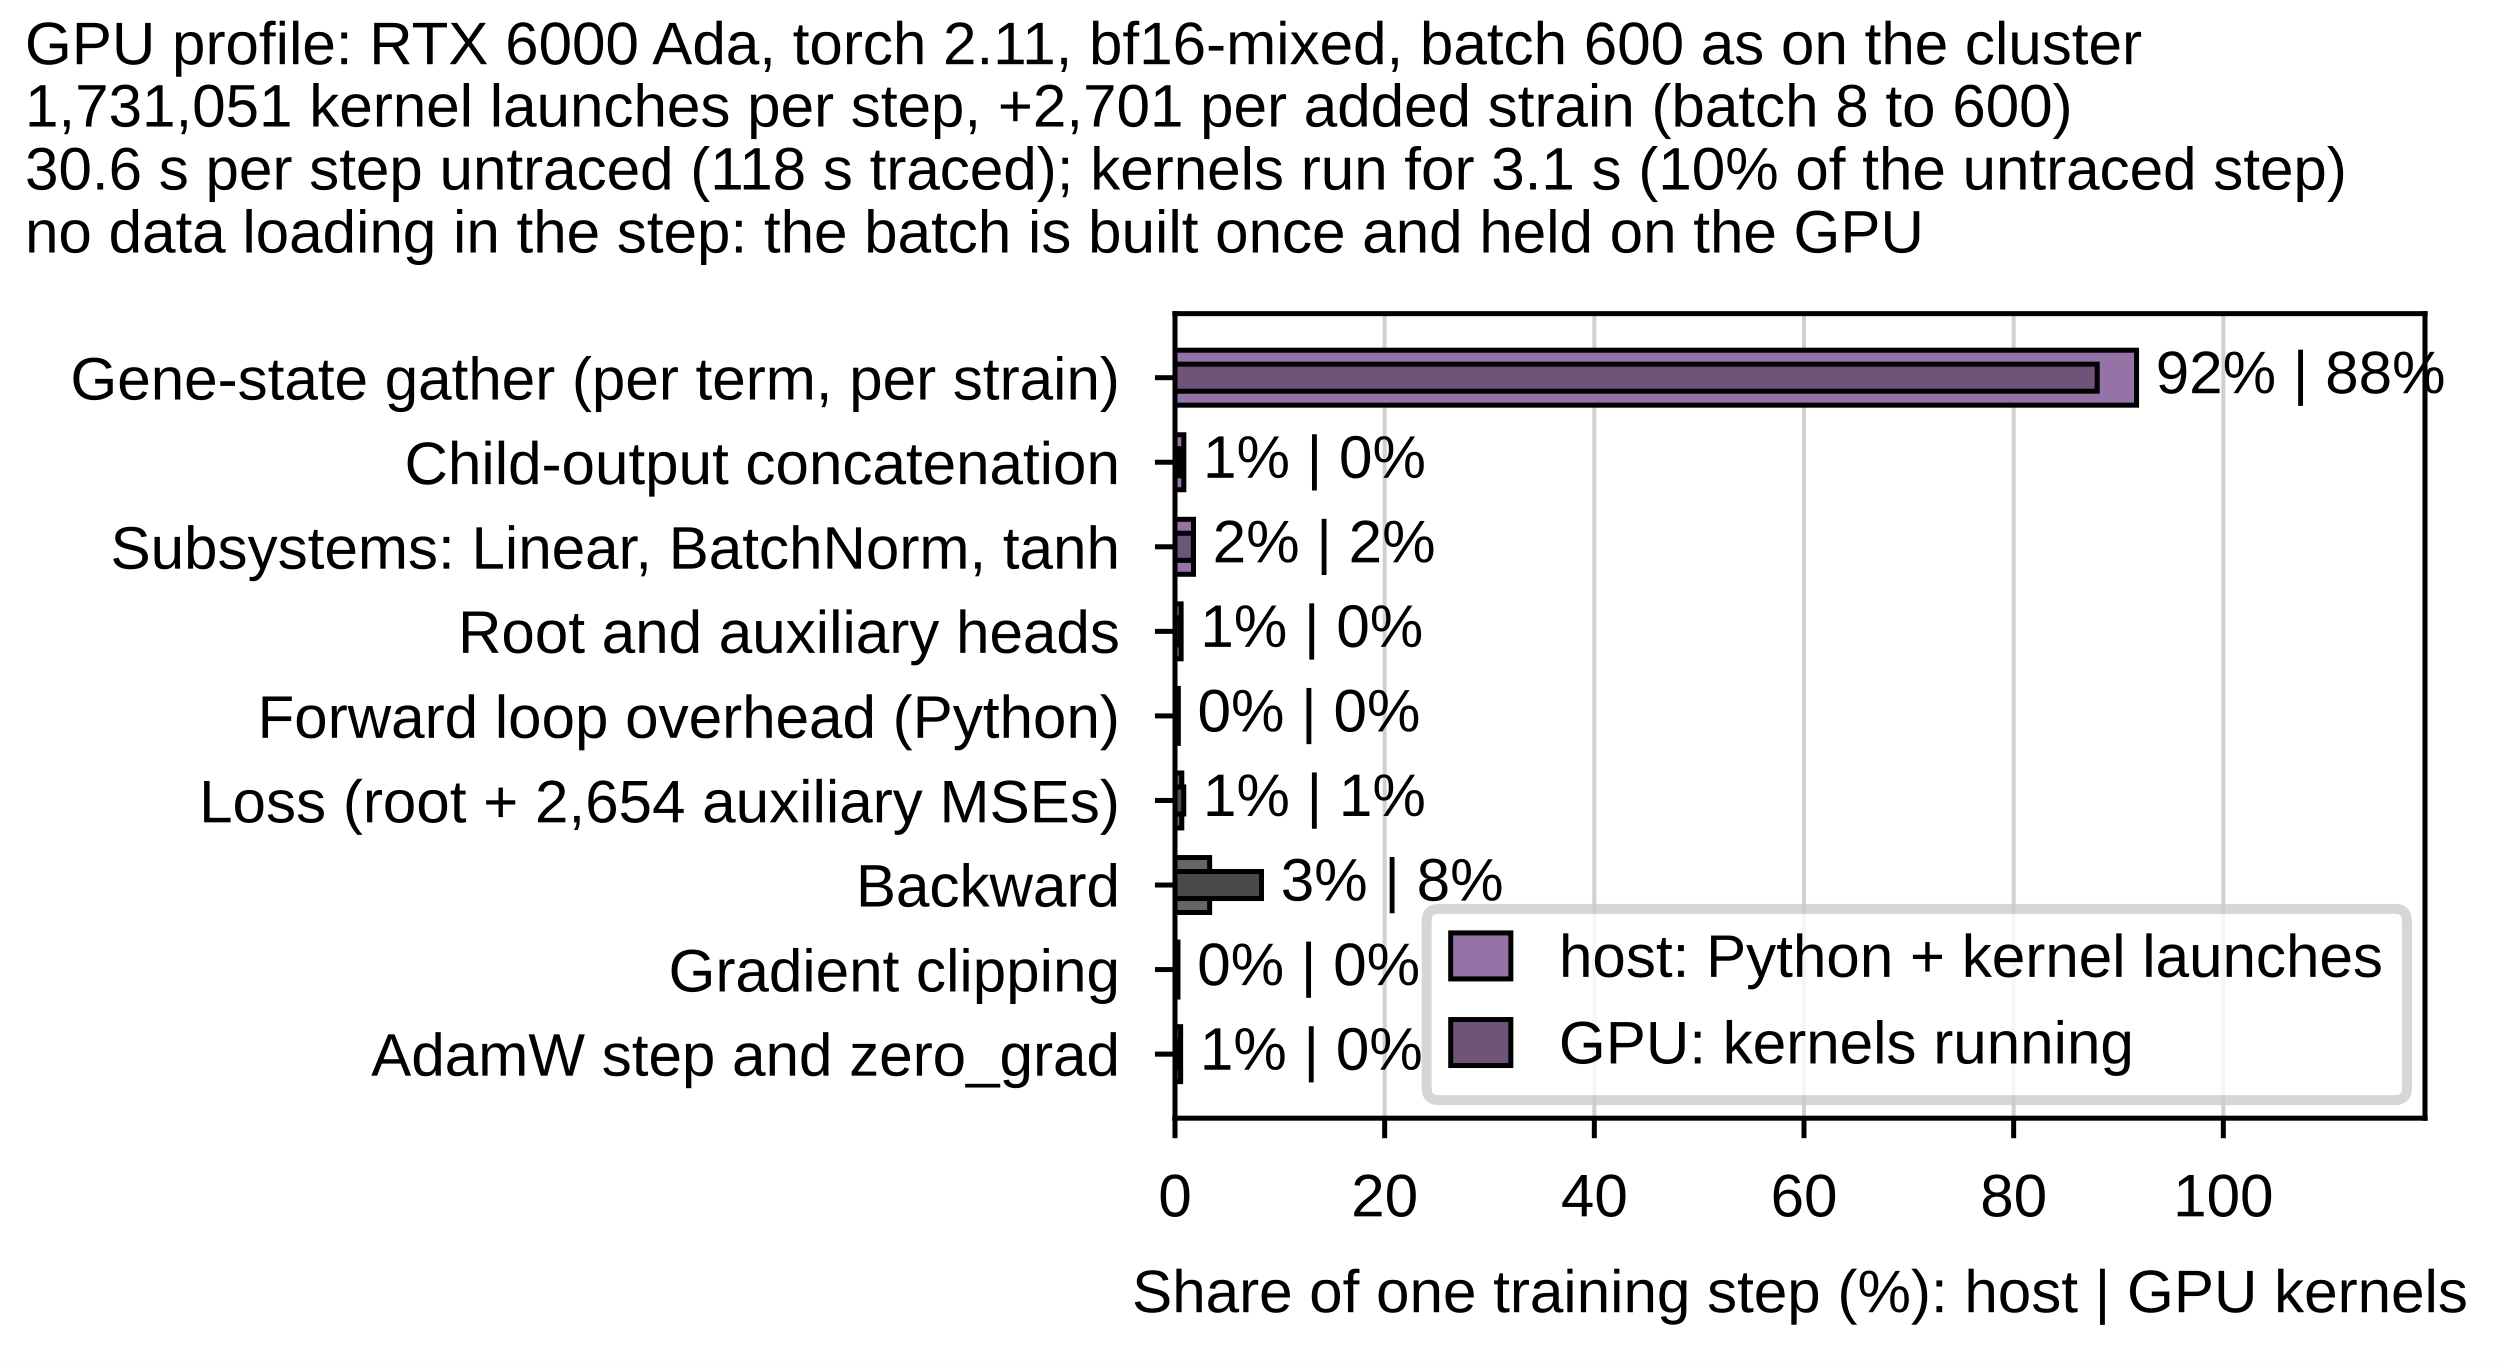
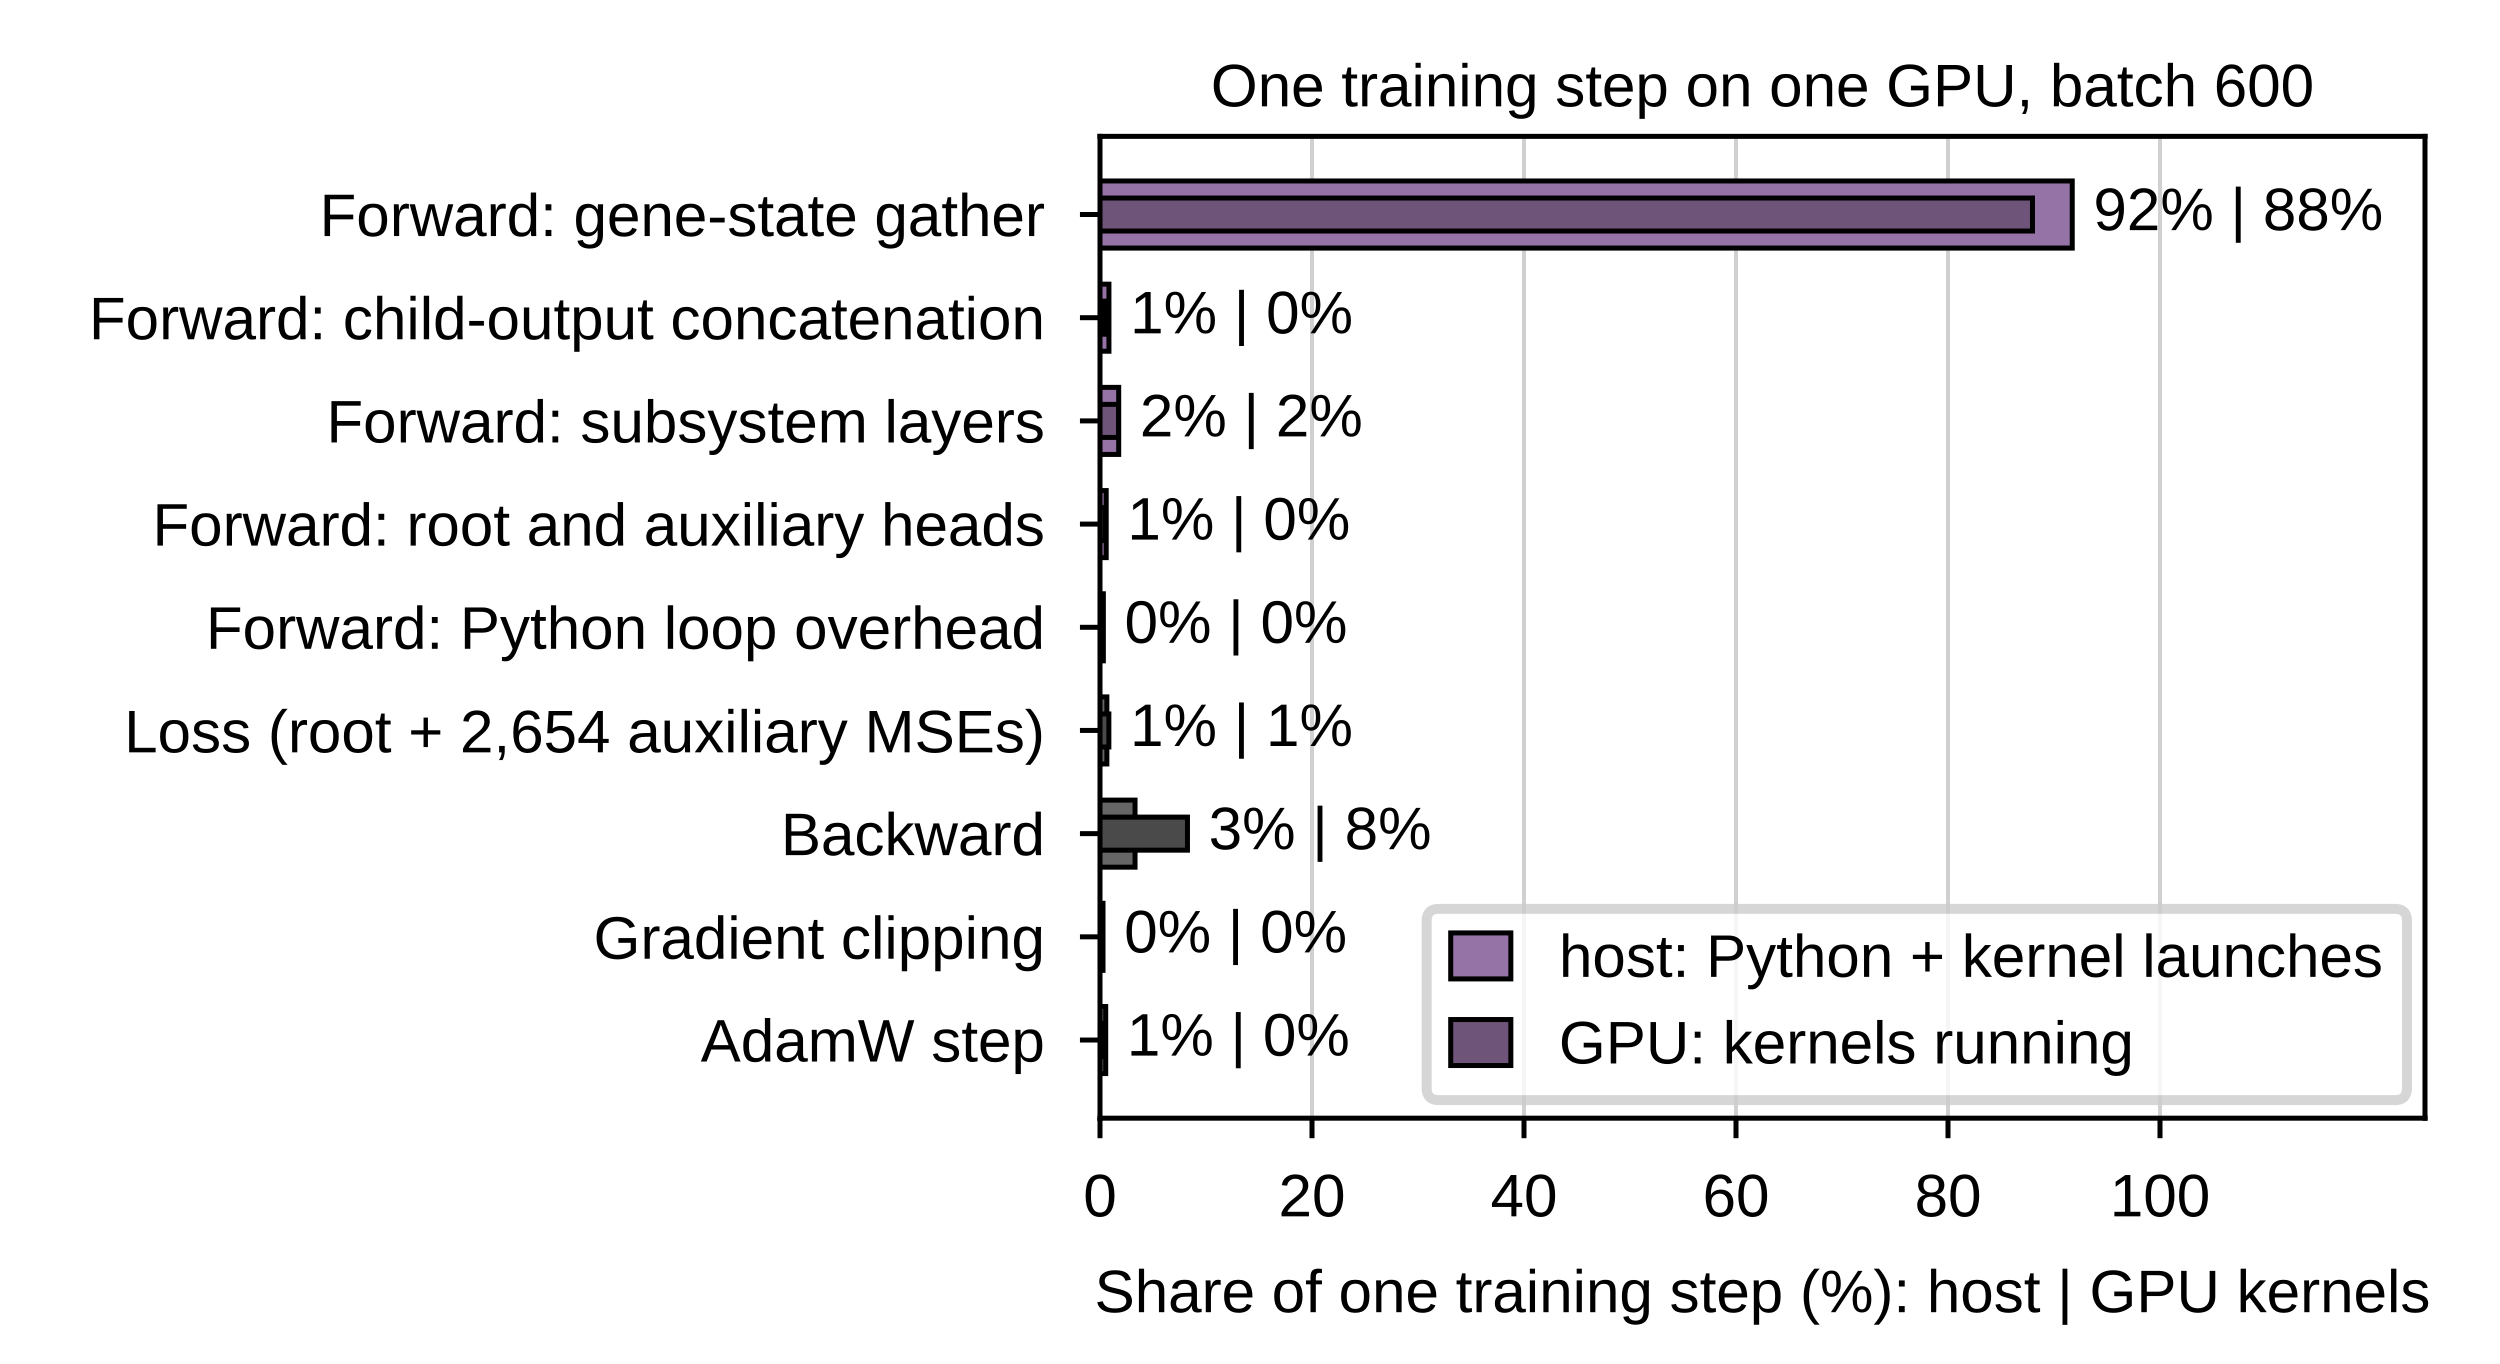
<svg xmlns="http://www.w3.org/2000/svg" xmlns:xlink="http://www.w3.org/1999/xlink" width="346.457" height="188.976" viewBox="0 0 346.457 188.976" version="1.1">
  <g transform="scale(1.388889)">
    <defs>
      <style type="text/css">*{stroke-linejoin: round; stroke-linecap: butt}</style>
    </defs>
    <g id="figure_1">
      <g id="patch_1">
        <path d="M 0 136.063  L 249.449 136.063  L 249.449 0  L 0 0  z " style="fill: #ffffff" />
      </g>
      <g id="axes_1">
        <g id="patch_2">
-           <path d="M 117.241 111.572  L 241.965 111.572  L 241.965 31.294  L 117.241 31.294  z " style="fill: #ffffff" />
+           <path d="M 109.757 111.572  L 241.965 111.572  L 241.965 13.606  L 109.757 13.606  z " style="fill: #ffffff" />
        </g>
        <g id="matplotlib.axis_1">
          <g id="xtick_1">
            <g id="line2d_1">
-               <path d="M 117.241 111.572  L 117.241 31.294  " clip-path="url(#pdf69014990)" style="fill: none; stroke: #d0d0d0; stroke-width: 0.4; stroke-linecap: square" />
+               <path d="M 109.757 111.572  L 109.757 13.606  " clip-path="url(#p5a6a2a539b)" style="fill: none; stroke: #d0d0d0; stroke-width: 0.4; stroke-linecap: square" />
            </g>
            <g id="line2d_2">
              <defs>
                <path id="m75e65262a8" d="M 0 0  L 0 2  " style="stroke: #000000; stroke-width: 0.5" />
              </defs>
              <g>
-                 <use xlink:href="#m75e65262a8" x="117.241" y="111.572" style="stroke: #000000; stroke-width: 0.5" />
+                 <use xlink:href="#m75e65262a8" x="109.757" y="111.572" style="stroke: #000000; stroke-width: 0.5" />
              </g>
            </g>
            <g id="text_1">
-               <text style="font-size: 6px; font-family: 'Arial', 'Helvetica', 'DejaVu Sans', sans-serif; text-anchor: middle" x="117.241" y="121.366" transform="rotate(-0 117.2409 121.3663)">0</text>
+               <text style="font-size: 6px; font-family: 'Arial', 'Helvetica', 'DejaVu Sans', sans-serif; text-anchor: middle" x="109.757" y="121.366" transform="rotate(-0 109.7575 121.3663)">0</text>
            </g>
          </g>
          <g id="xtick_2">
            <g id="line2d_3">
-               <path d="M 138.161 111.572  L 138.161 31.294  " clip-path="url(#pdf69014990)" style="fill: none; stroke: #d0d0d0; stroke-width: 0.4; stroke-linecap: square" />
+               <path d="M 130.911 111.572  L 130.911 13.606  " clip-path="url(#p5a6a2a539b)" style="fill: none; stroke: #d0d0d0; stroke-width: 0.4; stroke-linecap: square" />
            </g>
            <g id="line2d_4">
              <g>
-                 <use xlink:href="#m75e65262a8" x="138.161" y="111.572" style="stroke: #000000; stroke-width: 0.5" />
+                 <use xlink:href="#m75e65262a8" x="130.911" y="111.572" style="stroke: #000000; stroke-width: 0.5" />
              </g>
            </g>
            <g id="text_2">
-               <text style="font-size: 6px; font-family: 'Arial', 'Helvetica', 'DejaVu Sans', sans-serif; text-anchor: middle" x="138.161" y="121.366" transform="rotate(-0 138.1613 121.3663)">20</text>
+               <text style="font-size: 6px; font-family: 'Arial', 'Helvetica', 'DejaVu Sans', sans-serif; text-anchor: middle" x="130.911" y="121.366" transform="rotate(-0 130.9107 121.3663)">20</text>
            </g>
          </g>
          <g id="xtick_3">
            <g id="line2d_5">
-               <path d="M 159.082 111.572  L 159.082 31.294  " clip-path="url(#pdf69014990)" style="fill: none; stroke: #d0d0d0; stroke-width: 0.4; stroke-linecap: square" />
+               <path d="M 152.064 111.572  L 152.064 13.606  " clip-path="url(#p5a6a2a539b)" style="fill: none; stroke: #d0d0d0; stroke-width: 0.4; stroke-linecap: square" />
            </g>
            <g id="line2d_6">
              <g>
-                 <use xlink:href="#m75e65262a8" x="159.082" y="111.572" style="stroke: #000000; stroke-width: 0.5" />
+                 <use xlink:href="#m75e65262a8" x="152.064" y="111.572" style="stroke: #000000; stroke-width: 0.5" />
              </g>
            </g>
            <g id="text_3">
-               <text style="font-size: 6px; font-family: 'Arial', 'Helvetica', 'DejaVu Sans', sans-serif; text-anchor: middle" x="159.082" y="121.366" transform="rotate(-0 159.0816 121.3663)">40</text>
+               <text style="font-size: 6px; font-family: 'Arial', 'Helvetica', 'DejaVu Sans', sans-serif; text-anchor: middle" x="152.064" y="121.366" transform="rotate(-0 152.064 121.3663)">40</text>
            </g>
          </g>
          <g id="xtick_4">
            <g id="line2d_7">
-               <path d="M 180.002 111.572  L 180.002 31.294  " clip-path="url(#pdf69014990)" style="fill: none; stroke: #d0d0d0; stroke-width: 0.4; stroke-linecap: square" />
+               <path d="M 173.217 111.572  L 173.217 13.606  " clip-path="url(#p5a6a2a539b)" style="fill: none; stroke: #d0d0d0; stroke-width: 0.4; stroke-linecap: square" />
            </g>
            <g id="line2d_8">
              <g>
-                 <use xlink:href="#m75e65262a8" x="180.002" y="111.572" style="stroke: #000000; stroke-width: 0.5" />
+                 <use xlink:href="#m75e65262a8" x="173.217" y="111.572" style="stroke: #000000; stroke-width: 0.5" />
              </g>
            </g>
            <g id="text_4">
-               <text style="font-size: 6px; font-family: 'Arial', 'Helvetica', 'DejaVu Sans', sans-serif; text-anchor: middle" x="180.002" y="121.366" transform="rotate(-0 180.002 121.3663)">60</text>
+               <text style="font-size: 6px; font-family: 'Arial', 'Helvetica', 'DejaVu Sans', sans-serif; text-anchor: middle" x="173.217" y="121.366" transform="rotate(-0 173.2173 121.3663)">60</text>
            </g>
          </g>
          <g id="xtick_5">
            <g id="line2d_9">
-               <path d="M 200.922 111.572  L 200.922 31.294  " clip-path="url(#pdf69014990)" style="fill: none; stroke: #d0d0d0; stroke-width: 0.4; stroke-linecap: square" />
+               <path d="M 194.371 111.572  L 194.371 13.606  " clip-path="url(#p5a6a2a539b)" style="fill: none; stroke: #d0d0d0; stroke-width: 0.4; stroke-linecap: square" />
            </g>
            <g id="line2d_10">
              <g>
-                 <use xlink:href="#m75e65262a8" x="200.922" y="111.572" style="stroke: #000000; stroke-width: 0.5" />
+                 <use xlink:href="#m75e65262a8" x="194.371" y="111.572" style="stroke: #000000; stroke-width: 0.5" />
              </g>
            </g>
            <g id="text_5">
-               <text style="font-size: 6px; font-family: 'Arial', 'Helvetica', 'DejaVu Sans', sans-serif; text-anchor: middle" x="200.922" y="121.366" transform="rotate(-0 200.9223 121.3663)">80</text>
+               <text style="font-size: 6px; font-family: 'Arial', 'Helvetica', 'DejaVu Sans', sans-serif; text-anchor: middle" x="194.371" y="121.366" transform="rotate(-0 194.3705 121.3663)">80</text>
            </g>
          </g>
          <g id="xtick_6">
            <g id="line2d_11">
-               <path d="M 221.843 111.572  L 221.843 31.294  " clip-path="url(#pdf69014990)" style="fill: none; stroke: #d0d0d0; stroke-width: 0.4; stroke-linecap: square" />
+               <path d="M 215.524 111.572  L 215.524 13.606  " clip-path="url(#p5a6a2a539b)" style="fill: none; stroke: #d0d0d0; stroke-width: 0.4; stroke-linecap: square" />
            </g>
            <g id="line2d_12">
              <g>
-                 <use xlink:href="#m75e65262a8" x="221.843" y="111.572" style="stroke: #000000; stroke-width: 0.5" />
+                 <use xlink:href="#m75e65262a8" x="215.524" y="111.572" style="stroke: #000000; stroke-width: 0.5" />
              </g>
            </g>
            <g id="text_6">
-               <text style="font-size: 6px; font-family: 'Arial', 'Helvetica', 'DejaVu Sans', sans-serif; text-anchor: middle" x="221.843" y="121.366" transform="rotate(-0 221.8427 121.3663)">100</text>
+               <text style="font-size: 6px; font-family: 'Arial', 'Helvetica', 'DejaVu Sans', sans-serif; text-anchor: middle" x="215.524" y="121.366" transform="rotate(-0 215.5238 121.3663)">100</text>
            </g>
          </g>
          <g id="text_7">
-             <text style="font-size: 6px; font-family: 'Arial', 'Helvetica', 'DejaVu Sans', sans-serif; text-anchor: middle" x="179.603" y="130.927" transform="rotate(-0 179.6031 130.9267)">Share of one training step (%): host | GPU kernels</text>
+             <text style="font-size: 6px; font-family: 'Arial', 'Helvetica', 'DejaVu Sans', sans-serif; text-anchor: middle" x="175.861" y="130.927" transform="rotate(-0 175.8614 130.9267)">Share of one training step (%): host | GPU kernels</text>
          </g>
        </g>
        <g id="matplotlib.axis_2">
          <g id="ytick_1">
            <g id="line2d_13">
              <defs>
                <path id="mb1662c1780" d="M 0 0  L -2 0  " style="stroke: #000000; stroke-width: 0.5" />
              </defs>
              <g>
-                 <use xlink:href="#mb1662c1780" x="117.241" y="37.685" style="stroke: #000000; stroke-width: 0.5" />
+                 <use xlink:href="#mb1662c1780" x="109.757" y="21.405" style="stroke: #000000; stroke-width: 0.5" />
              </g>
            </g>
            <g id="text_8">
-               <text style="font-size: 6px; font-family: 'Arial', 'Helvetica', 'DejaVu Sans', sans-serif; text-anchor: end" x="111.741" y="39.869" transform="rotate(-0 111.7409 39.86935)">Gene-state gather (per term, per strain)</text>
+               <text style="font-size: 6px; font-family: 'Arial', 'Helvetica', 'DejaVu Sans', sans-serif; text-anchor: end" x="104.257" y="23.553" transform="rotate(-0 104.2575 23.55278)">Forward: gene-state gather</text>
            </g>
          </g>
          <g id="ytick_2">
            <g id="line2d_14">
              <g>
-                 <use xlink:href="#mb1662c1780" x="117.241" y="46.122" style="stroke: #000000; stroke-width: 0.5" />
+                 <use xlink:href="#mb1662c1780" x="109.757" y="31.701" style="stroke: #000000; stroke-width: 0.5" />
              </g>
            </g>
            <g id="text_9">
-               <text style="font-size: 6px; font-family: 'Arial', 'Helvetica', 'DejaVu Sans', sans-serif; text-anchor: end" x="111.741" y="48.306" transform="rotate(-0 111.7409 48.30626)">Child-output concatenation</text>
+               <text style="font-size: 6px; font-family: 'Arial', 'Helvetica', 'DejaVu Sans', sans-serif; text-anchor: end" x="104.257" y="33.849" transform="rotate(-0 104.2575 33.84866)">Forward: child-output concatenation</text>
            </g>
          </g>
          <g id="ytick_3">
            <g id="line2d_15">
              <g>
-                 <use xlink:href="#mb1662c1780" x="117.241" y="54.559" style="stroke: #000000; stroke-width: 0.5" />
+                 <use xlink:href="#mb1662c1780" x="109.757" y="41.997" style="stroke: #000000; stroke-width: 0.5" />
              </g>
            </g>
            <g id="text_10">
-               <text style="font-size: 6px; font-family: 'Arial', 'Helvetica', 'DejaVu Sans', sans-serif; text-anchor: end" x="111.741" y="56.743" transform="rotate(-0 111.7409 56.74316)">Subsystems: Linear, BatchNorm, tanh</text>
+               <text style="font-size: 6px; font-family: 'Arial', 'Helvetica', 'DejaVu Sans', sans-serif; text-anchor: end" x="104.257" y="44.145" transform="rotate(-0 104.2575 44.14455)">Forward: subsystem layers</text>
            </g>
          </g>
          <g id="ytick_4">
            <g id="line2d_16">
              <g>
-                 <use xlink:href="#mb1662c1780" x="117.241" y="62.996" style="stroke: #000000; stroke-width: 0.5" />
+                 <use xlink:href="#mb1662c1780" x="109.757" y="52.293" style="stroke: #000000; stroke-width: 0.5" />
              </g>
            </g>
            <g id="text_11">
-               <text style="font-size: 6px; font-family: 'Arial', 'Helvetica', 'DejaVu Sans', sans-serif; text-anchor: end" x="111.741" y="65.144" transform="rotate(-0 111.7409 65.14351)">Root and auxiliary heads</text>
+               <text style="font-size: 6px; font-family: 'Arial', 'Helvetica', 'DejaVu Sans', sans-serif; text-anchor: end" x="104.257" y="54.44" transform="rotate(-0 104.2575 54.44043)">Forward: root and auxiliary heads</text>
            </g>
          </g>
          <g id="ytick_5">
            <g id="line2d_17">
              <g>
-                 <use xlink:href="#mb1662c1780" x="117.241" y="71.433" style="stroke: #000000; stroke-width: 0.5" />
+                 <use xlink:href="#mb1662c1780" x="109.757" y="62.589" style="stroke: #000000; stroke-width: 0.5" />
              </g>
            </g>
            <g id="text_12">
-               <text style="font-size: 6px; font-family: 'Arial', 'Helvetica', 'DejaVu Sans', sans-serif; text-anchor: end" x="111.741" y="73.617" transform="rotate(-0 111.7409 73.61698)">Forward loop overhead (Python)</text>
+               <text style="font-size: 6px; font-family: 'Arial', 'Helvetica', 'DejaVu Sans', sans-serif; text-anchor: end" x="104.257" y="64.736" transform="rotate(-0 104.2575 64.73632)">Forward: Python loop overhead</text>
            </g>
          </g>
          <g id="ytick_6">
            <g id="line2d_18">
              <g>
-                 <use xlink:href="#mb1662c1780" x="117.241" y="79.87" style="stroke: #000000; stroke-width: 0.5" />
+                 <use xlink:href="#mb1662c1780" x="109.757" y="72.885" style="stroke: #000000; stroke-width: 0.5" />
              </g>
            </g>
            <g id="text_13">
-               <text style="font-size: 6px; font-family: 'Arial', 'Helvetica', 'DejaVu Sans', sans-serif; text-anchor: end" x="111.741" y="82.054" transform="rotate(-0 111.7409 82.05388)">Loss (root + 2,654 auxiliary MSEs)</text>
+               <text style="font-size: 6px; font-family: 'Arial', 'Helvetica', 'DejaVu Sans', sans-serif; text-anchor: end" x="104.257" y="75.069" transform="rotate(-0 104.2575 75.06877)">Loss (root + 2,654 auxiliary MSEs)</text>
            </g>
          </g>
          <g id="ytick_7">
            <g id="line2d_19">
              <g>
-                 <use xlink:href="#mb1662c1780" x="117.241" y="88.307" style="stroke: #000000; stroke-width: 0.5" />
+                 <use xlink:href="#mb1662c1780" x="109.757" y="83.181" style="stroke: #000000; stroke-width: 0.5" />
              </g>
            </g>
            <g id="text_14">
-               <text style="font-size: 6px; font-family: 'Arial', 'Helvetica', 'DejaVu Sans', sans-serif; text-anchor: end" x="111.741" y="90.454" transform="rotate(-0 111.7409 90.45423)">Backward</text>
+               <text style="font-size: 6px; font-family: 'Arial', 'Helvetica', 'DejaVu Sans', sans-serif; text-anchor: end" x="104.257" y="85.328" transform="rotate(-0 104.2575 85.32809)">Backward</text>
            </g>
          </g>
          <g id="ytick_8">
            <g id="line2d_20">
              <g>
-                 <use xlink:href="#mb1662c1780" x="117.241" y="96.744" style="stroke: #000000; stroke-width: 0.5" />
+                 <use xlink:href="#mb1662c1780" x="109.757" y="93.477" style="stroke: #000000; stroke-width: 0.5" />
              </g>
            </g>
            <g id="text_15">
-               <text style="font-size: 6px; font-family: 'Arial', 'Helvetica', 'DejaVu Sans', sans-serif; text-anchor: end" x="111.741" y="98.928" transform="rotate(-0 111.7409 98.9277)">Gradient clipping</text>
+               <text style="font-size: 6px; font-family: 'Arial', 'Helvetica', 'DejaVu Sans', sans-serif; text-anchor: end" x="104.257" y="95.661" transform="rotate(-0 104.2575 95.66054)">Gradient clipping</text>
            </g>
          </g>
          <g id="ytick_9">
            <g id="line2d_21">
              <g>
-                 <use xlink:href="#mb1662c1780" x="117.241" y="105.181" style="stroke: #000000; stroke-width: 0.5" />
+                 <use xlink:href="#mb1662c1780" x="109.757" y="103.773" style="stroke: #000000; stroke-width: 0.5" />
              </g>
            </g>
            <g id="text_16">
-               <text style="font-size: 6px; font-family: 'Arial', 'Helvetica', 'DejaVu Sans', sans-serif; text-anchor: end" x="111.741" y="107.328" transform="rotate(-0 111.7409 107.328)">AdamW step and zero_grad</text>
+               <text style="font-size: 6px; font-family: 'Arial', 'Helvetica', 'DejaVu Sans', sans-serif; text-anchor: end" x="104.257" y="105.92" transform="rotate(-0 104.2575 105.9199)">AdamW step</text>
            </g>
          </g>
        </g>
        <g id="patch_3">
-           <path d="M 117.241 111.572  L 117.241 31.294  " style="fill: none; stroke: #000000; stroke-width: 0.5; stroke-linejoin: miter; stroke-linecap: square" />
+           <path d="M 109.757 111.572  L 109.757 13.606  " style="fill: none; stroke: #000000; stroke-width: 0.5; stroke-linejoin: miter; stroke-linecap: square" />
        </g>
        <g id="patch_4">
-           <path d="M 241.965 111.572  L 241.965 31.294  " style="fill: none; stroke: #000000; stroke-width: 0.5; stroke-linejoin: miter; stroke-linecap: square" />
+           <path d="M 241.965 111.572  L 241.965 13.606  " style="fill: none; stroke: #000000; stroke-width: 0.5; stroke-linejoin: miter; stroke-linecap: square" />
        </g>
        <g id="patch_5">
-           <path d="M 117.241 111.572  L 241.965 111.572  " style="fill: none; stroke: #000000; stroke-width: 0.5; stroke-linejoin: miter; stroke-linecap: square" />
+           <path d="M 109.757 111.572  L 241.965 111.572  " style="fill: none; stroke: #000000; stroke-width: 0.5; stroke-linejoin: miter; stroke-linecap: square" />
        </g>
        <g id="patch_6">
-           <path d="M 117.241 31.294  L 241.965 31.294  " style="fill: none; stroke: #000000; stroke-width: 0.5; stroke-linejoin: miter; stroke-linecap: square" />
+           <path d="M 109.757 13.606  L 241.965 13.606  " style="fill: none; stroke: #000000; stroke-width: 0.5; stroke-linejoin: miter; stroke-linecap: square" />
        </g>
        <g id="patch_7">
-           <path d="M 117.241 40.427  L 213.183 40.427  L 213.183 34.943  L 117.241 34.943  z " clip-path="url(#pdf69014990)" style="fill: #9673a6; stroke: #000000; stroke-width: 0.5; stroke-linejoin: miter" />
+           <path d="M 109.757 24.752  L 206.767 24.752  L 206.767 18.059  L 109.757 18.059  z " clip-path="url(#p5a6a2a539b)" style="fill: #9673a6; stroke: #000000; stroke-width: 0.5; stroke-linejoin: miter" />
        </g>
        <g id="patch_8">
-           <path d="M 117.241 48.864  L 118.122 48.864  L 118.122 43.38  L 117.241 43.38  z " clip-path="url(#pdf69014990)" style="fill: #9673a6; stroke: #000000; stroke-width: 0.5; stroke-linejoin: miter" />
+           <path d="M 109.757 35.047  L 110.648 35.047  L 110.648 28.355  L 109.757 28.355  z " clip-path="url(#p5a6a2a539b)" style="fill: #9673a6; stroke: #000000; stroke-width: 0.5; stroke-linejoin: miter" />
        </g>
        <g id="patch_9">
-           <path d="M 117.241 57.301  L 119.086 57.301  L 119.086 51.817  L 117.241 51.817  z " clip-path="url(#pdf69014990)" style="fill: #9673a6; stroke: #000000; stroke-width: 0.5; stroke-linejoin: miter" />
+           <path d="M 109.757 45.343  L 111.623 45.343  L 111.623 38.651  L 109.757 38.651  z " clip-path="url(#p5a6a2a539b)" style="fill: #9673a6; stroke: #000000; stroke-width: 0.5; stroke-linejoin: miter" />
        </g>
        <g id="patch_10">
-           <path d="M 117.241 65.738  L 117.852 65.738  L 117.852 60.254  L 117.241 60.254  z " clip-path="url(#pdf69014990)" style="fill: #9673a6; stroke: #000000; stroke-width: 0.5; stroke-linejoin: miter" />
+           <path d="M 109.757 55.639  L 110.376 55.639  L 110.376 48.947  L 109.757 48.947  z " clip-path="url(#p5a6a2a539b)" style="fill: #9673a6; stroke: #000000; stroke-width: 0.5; stroke-linejoin: miter" />
        </g>
        <g id="patch_11">
-           <path d="M 117.241 74.175  L 117.571 74.175  L 117.571 68.691  L 117.241 68.691  z " clip-path="url(#pdf69014990)" style="fill: #9673a6; stroke: #000000; stroke-width: 0.5; stroke-linejoin: miter" />
+           <path d="M 109.757 65.935  L 110.092 65.935  L 110.092 59.243  L 109.757 59.243  z " clip-path="url(#p5a6a2a539b)" style="fill: #9673a6; stroke: #000000; stroke-width: 0.5; stroke-linejoin: miter" />
        </g>
        <g id="patch_12">
-           <path d="M 117.241 82.612  L 117.918 82.612  L 117.918 77.128  L 117.241 77.128  z " clip-path="url(#pdf69014990)" style="fill: #666666; stroke: #000000; stroke-width: 0.5; stroke-linejoin: miter" />
+           <path d="M 109.757 76.231  L 110.442 76.231  L 110.442 69.539  L 109.757 69.539  z " clip-path="url(#p5a6a2a539b)" style="fill: #666666; stroke: #000000; stroke-width: 0.5; stroke-linejoin: miter" />
        </g>
        <g id="patch_13">
-           <path d="M 117.241 91.049  L 120.698 91.049  L 120.698 85.565  L 117.241 85.565  z " clip-path="url(#pdf69014990)" style="fill: #666666; stroke: #000000; stroke-width: 0.5; stroke-linejoin: miter" />
+           <path d="M 109.757 86.527  L 113.253 86.527  L 113.253 79.835  L 109.757 79.835  z " clip-path="url(#p5a6a2a539b)" style="fill: #666666; stroke: #000000; stroke-width: 0.5; stroke-linejoin: miter" />
        </g>
        <g id="patch_14">
-           <path d="M 117.241 99.486  L 117.537 99.486  L 117.537 94.002  L 117.241 94.002  z " clip-path="url(#pdf69014990)" style="fill: #666666; stroke: #000000; stroke-width: 0.5; stroke-linejoin: miter" />
+           <path d="M 109.757 96.823  L 110.057 96.823  L 110.057 90.13  L 109.757 90.13  z " clip-path="url(#p5a6a2a539b)" style="fill: #666666; stroke: #000000; stroke-width: 0.5; stroke-linejoin: miter" />
        </g>
        <g id="patch_15">
-           <path d="M 117.241 107.923  L 117.804 107.923  L 117.804 102.439  L 117.241 102.439  z " clip-path="url(#pdf69014990)" style="fill: #666666; stroke: #000000; stroke-width: 0.5; stroke-linejoin: miter" />
+           <path d="M 109.757 107.119  L 110.327 107.119  L 110.327 100.426  L 109.757 100.426  z " clip-path="url(#p5a6a2a539b)" style="fill: #666666; stroke: #000000; stroke-width: 0.5; stroke-linejoin: miter" />
        </g>
        <g id="text_17">
-           <text style="font-size: 6px; font-family: 'Arial', 'Helvetica', 'DejaVu Sans', sans-serif; text-anchor: start" x="215.102" y="39.238" transform="rotate(-0 215.1016 39.23795)">92% | 88%</text>
+           <text style="font-size: 6px; font-family: 'Arial', 'Helvetica', 'DejaVu Sans', sans-serif; text-anchor: start" x="208.883" y="22.958" transform="rotate(-0 208.8828 22.95793)">92% | 88%</text>
        </g>
        <g id="text_18">
-           <text style="font-size: 6px; font-family: 'Arial', 'Helvetica', 'DejaVu Sans', sans-serif; text-anchor: start" x="120.041" y="47.675" transform="rotate(-0 120.0409 47.67485)">1% | 0%</text>
+           <text style="font-size: 6px; font-family: 'Arial', 'Helvetica', 'DejaVu Sans', sans-serif; text-anchor: start" x="112.764" y="33.254" transform="rotate(-0 112.7638 33.25382)">1% | 0%</text>
        </g>
        <g id="text_19">
-           <text style="font-size: 6px; font-family: 'Arial', 'Helvetica', 'DejaVu Sans', sans-serif; text-anchor: start" x="121.004" y="56.112" transform="rotate(-0 121.0044 56.11176)">2% | 2%</text>
+           <text style="font-size: 6px; font-family: 'Arial', 'Helvetica', 'DejaVu Sans', sans-serif; text-anchor: start" x="113.738" y="43.55" transform="rotate(-0 113.7379 43.54971)">2% | 2%</text>
        </g>
        <g id="text_20">
-           <text style="font-size: 6px; font-family: 'Arial', 'Helvetica', 'DejaVu Sans', sans-serif; text-anchor: start" x="119.771" y="64.549" transform="rotate(-0 119.771 64.54866)">1% | 0%</text>
+           <text style="font-size: 6px; font-family: 'Arial', 'Helvetica', 'DejaVu Sans', sans-serif; text-anchor: start" x="112.491" y="53.846" transform="rotate(-0 112.4909 53.84559)">1% | 0%</text>
        </g>
        <g id="text_21">
-           <text style="font-size: 6px; font-family: 'Arial', 'Helvetica', 'DejaVu Sans', sans-serif; text-anchor: start" x="119.49" y="72.986" transform="rotate(-0 119.4902 72.98557)">0% | 0%</text>
+           <text style="font-size: 6px; font-family: 'Arial', 'Helvetica', 'DejaVu Sans', sans-serif; text-anchor: start" x="112.207" y="64.141" transform="rotate(-0 112.207 64.14148)">0% | 0%</text>
        </g>
        <g id="text_22">
-           <text style="font-size: 6px; font-family: 'Arial', 'Helvetica', 'DejaVu Sans', sans-serif; text-anchor: start" x="120.033" y="81.422" transform="rotate(-0 120.0334 81.42248)">1% | 1%</text>
+           <text style="font-size: 6px; font-family: 'Arial', 'Helvetica', 'DejaVu Sans', sans-serif; text-anchor: start" x="112.756" y="74.437" transform="rotate(-0 112.7561 74.43736)">1% | 1%</text>
        </g>
        <g id="text_23">
-           <text style="font-size: 6px; font-family: 'Arial', 'Helvetica', 'DejaVu Sans', sans-serif; text-anchor: start" x="127.79" y="89.859" transform="rotate(-0 127.7903 89.85938)">3% | 8%</text>
+           <text style="font-size: 6px; font-family: 'Arial', 'Helvetica', 'DejaVu Sans', sans-serif; text-anchor: start" x="120.599" y="84.733" transform="rotate(-0 120.5994 84.73325)">3% | 8%</text>
        </g>
        <g id="text_24">
-           <text style="font-size: 6px; font-family: 'Arial', 'Helvetica', 'DejaVu Sans', sans-serif; text-anchor: start" x="119.456" y="98.296" transform="rotate(-0 119.4558 98.29629)">0% | 0%</text>
+           <text style="font-size: 6px; font-family: 'Arial', 'Helvetica', 'DejaVu Sans', sans-serif; text-anchor: start" x="112.172" y="95.029" transform="rotate(-0 112.1722 95.02913)">0% | 0%</text>
        </g>
        <g id="text_25">
-           <text style="font-size: 6px; font-family: 'Arial', 'Helvetica', 'DejaVu Sans', sans-serif; text-anchor: start" x="119.723" y="106.733" transform="rotate(-0 119.7226 106.7332)">1% | 0%</text>
+           <text style="font-size: 6px; font-family: 'Arial', 'Helvetica', 'DejaVu Sans', sans-serif; text-anchor: start" x="112.442" y="105.325" transform="rotate(-0 112.4418 105.325)">1% | 0%</text>
+         </g>
+         <g id="text_26">
+           <text style="font-size: 6px; font-family: 'Arial', 'Helvetica', 'DejaVu Sans', sans-serif; text-anchor: middle" x="175.861" y="10.606" transform="rotate(-0 175.8614 10.6063)">One training step on one GPU, batch 600</text>
        </g>
        <g id="patch_16">
-           <path d="M 117.241 39.035  L 209.259 39.035  L 209.259 36.336  L 117.241 36.336  z " clip-path="url(#pdf69014990)" style="fill: #6e5479; stroke: #000000; stroke-width: 0.5; stroke-linejoin: miter" />
+           <path d="M 109.757 23.053  L 202.8 23.053  L 202.8 19.758  L 109.757 19.758  z " clip-path="url(#p5a6a2a539b)" style="fill: #6e5479; stroke: #000000; stroke-width: 0.5; stroke-linejoin: miter" />
        </g>
        <g id="patch_17">
-           <path d="M 117.241 47.472  L 117.691 47.472  L 117.691 44.772  L 117.241 44.772  z " clip-path="url(#pdf69014990)" style="fill: #6e5479; stroke: #000000; stroke-width: 0.5; stroke-linejoin: miter" />
+           <path d="M 109.757 33.349  L 110.212 33.349  L 110.212 30.054  L 109.757 30.054  z " clip-path="url(#p5a6a2a539b)" style="fill: #6e5479; stroke: #000000; stroke-width: 0.5; stroke-linejoin: miter" />
        </g>
        <g id="patch_18">
-           <path d="M 117.241 55.909  L 119.069 55.909  L 119.069 53.209  L 117.241 53.209  z " clip-path="url(#pdf69014990)" style="fill: #6e5479; stroke: #000000; stroke-width: 0.5; stroke-linejoin: miter" />
+           <path d="M 109.757 43.645  L 111.606 43.645  L 111.606 40.35  L 109.757 40.35  z " clip-path="url(#p5a6a2a539b)" style="fill: #6e5479; stroke: #000000; stroke-width: 0.5; stroke-linejoin: miter" />
        </g>
        <g id="patch_19">
-           <path d="M 117.241 64.346  L 117.758 64.346  L 117.758 61.646  L 117.241 61.646  z " clip-path="url(#pdf69014990)" style="fill: #6e5479; stroke: #000000; stroke-width: 0.5; stroke-linejoin: miter" />
+           <path d="M 109.757 53.94  L 110.28 53.94  L 110.28 50.646  L 109.757 50.646  z " clip-path="url(#p5a6a2a539b)" style="fill: #6e5479; stroke: #000000; stroke-width: 0.5; stroke-linejoin: miter" />
        </g>
        <g id="patch_20">
-           <path d="M 117.241 72.783  L 117.241 72.783  L 117.241 70.083  L 117.241 70.083  z " clip-path="url(#pdf69014990)" style="fill: #6e5479; stroke: #000000; stroke-width: 0.5; stroke-linejoin: miter" />
+           <path d="M 109.757 64.236  L 109.757 64.236  L 109.757 60.942  L 109.757 60.942  z " clip-path="url(#p5a6a2a539b)" style="fill: #6e5479; stroke: #000000; stroke-width: 0.5; stroke-linejoin: miter" />
        </g>
        <g id="patch_21">
-           <path d="M 117.241 81.22  L 118.115 81.22  L 118.115 78.52  L 117.241 78.52  z " clip-path="url(#pdf69014990)" style="fill: #4a4a4a; stroke: #000000; stroke-width: 0.5; stroke-linejoin: miter" />
+           <path d="M 109.757 74.532  L 110.641 74.532  L 110.641 71.238  L 109.757 71.238  z " clip-path="url(#p5a6a2a539b)" style="fill: #4a4a4a; stroke: #000000; stroke-width: 0.5; stroke-linejoin: miter" />
        </g>
        <g id="patch_22">
-           <path d="M 117.241 89.657  L 125.871 89.657  L 125.871 86.957  L 117.241 86.957  z " clip-path="url(#pdf69014990)" style="fill: #4a4a4a; stroke: #000000; stroke-width: 0.5; stroke-linejoin: miter" />
+           <path d="M 109.757 84.828  L 118.484 84.828  L 118.484 81.533  L 109.757 81.533  z " clip-path="url(#p5a6a2a539b)" style="fill: #4a4a4a; stroke: #000000; stroke-width: 0.5; stroke-linejoin: miter" />
        </g>
        <g id="patch_23">
-           <path d="M 117.241 98.094  L 117.287 98.094  L 117.287 95.394  L 117.241 95.394  z " clip-path="url(#pdf69014990)" style="fill: #4a4a4a; stroke: #000000; stroke-width: 0.5; stroke-linejoin: miter" />
+           <path d="M 109.757 95.124  L 109.804 95.124  L 109.804 91.829  L 109.757 91.829  z " clip-path="url(#p5a6a2a539b)" style="fill: #4a4a4a; stroke: #000000; stroke-width: 0.5; stroke-linejoin: miter" />
        </g>
        <g id="patch_24">
-           <path d="M 117.241 106.531  L 117.48 106.531  L 117.48 103.831  L 117.241 103.831  z " clip-path="url(#pdf69014990)" style="fill: #4a4a4a; stroke: #000000; stroke-width: 0.5; stroke-linejoin: miter" />
+           <path d="M 109.757 105.42  L 109.999 105.42  L 109.999 102.125  L 109.757 102.125  z " clip-path="url(#p5a6a2a539b)" style="fill: #4a4a4a; stroke: #000000; stroke-width: 0.5; stroke-linejoin: miter" />
        </g>
        <g id="legend_1">
          <g id="patch_25">
            <path d="M 143.551 109.772  L 238.965 109.772  Q 240.165 109.772 240.165 108.572  L 240.165 91.886  Q 240.165 90.686 238.965 90.686  L 143.551 90.686  Q 142.351 90.686 142.351 91.886  L 142.351 108.572  Q 142.351 109.772 143.551 109.772  z " style="fill: #ffffff; opacity: 0.8; stroke: #cccccc; stroke-linejoin: miter" />
          </g>
          <g id="patch_26">
            <path d="M 144.751 97.676  L 150.751 97.676  L 150.751 93.086  L 144.751 93.086  z " style="fill: #9673a6; stroke: #000000; stroke-width: 0.5; stroke-linejoin: miter" />
          </g>
-           <g id="text_26">
+           <g id="text_27">
            <text style="font-size: 6px; font-family: 'Arial', 'Helvetica', 'DejaVu Sans', sans-serif; text-anchor: start" x="155.551" y="97.466" transform="rotate(-0 155.5513 97.46603)">host: Python + kernel launches</text>
          </g>
          <g id="patch_27">
            <path d="M 144.751 106.319  L 150.751 106.319  L 150.751 101.729  L 144.751 101.729  z " style="fill: #6e5479; stroke: #000000; stroke-width: 0.5; stroke-linejoin: miter" />
          </g>
-           <g id="text_27">
+           <g id="text_28">
            <text style="font-size: 6px; font-family: 'Arial', 'Helvetica', 'DejaVu Sans', sans-serif; text-anchor: start" x="155.551" y="106.109" transform="rotate(-0 155.5513 106.1088)">GPU: kernels running</text>
          </g>
        </g>
-       </g>
-       <g id="text_28">
-         <text style="font-size: 6px; font-family: 'Arial', 'Helvetica', 'DejaVu Sans', sans-serif" transform="translate(2.494488 6.408757)">GPU profile: RTX 6000 Ada, torch 2.11, bf16-mixed, batch 600 as on the cluster</text>
-         <text style="font-size: 6px; font-family: 'Arial', 'Helvetica', 'DejaVu Sans', sans-serif" transform="translate(2.494488 12.62424)">1,731,051 kernel launches per step, +2,701 per added strain (batch 8 to 600)</text>
-         <text style="font-size: 6px; font-family: 'Arial', 'Helvetica', 'DejaVu Sans', sans-serif" transform="translate(2.494488 18.91004)">30.6 s per step untraced (118 s traced); kernels run for 3.1 s (10% of the untraced step)</text>
-         <text style="font-size: 6px; font-family: 'Arial', 'Helvetica', 'DejaVu Sans', sans-serif" transform="translate(2.494488 25.19584)">no data loading in the step: the batch is built once and held on the GPU</text>
      </g>
    </g>
    <defs>
-       <clipPath id="pdf69014990">
-         <rect x="117.241" y="31.294" width="124.724" height="80.277" />
+       <clipPath id="p5a6a2a539b">
+         <rect x="109.757" y="13.606" width="132.208" height="97.965" />
      </clipPath>
    </defs>
  </g>
</svg>
